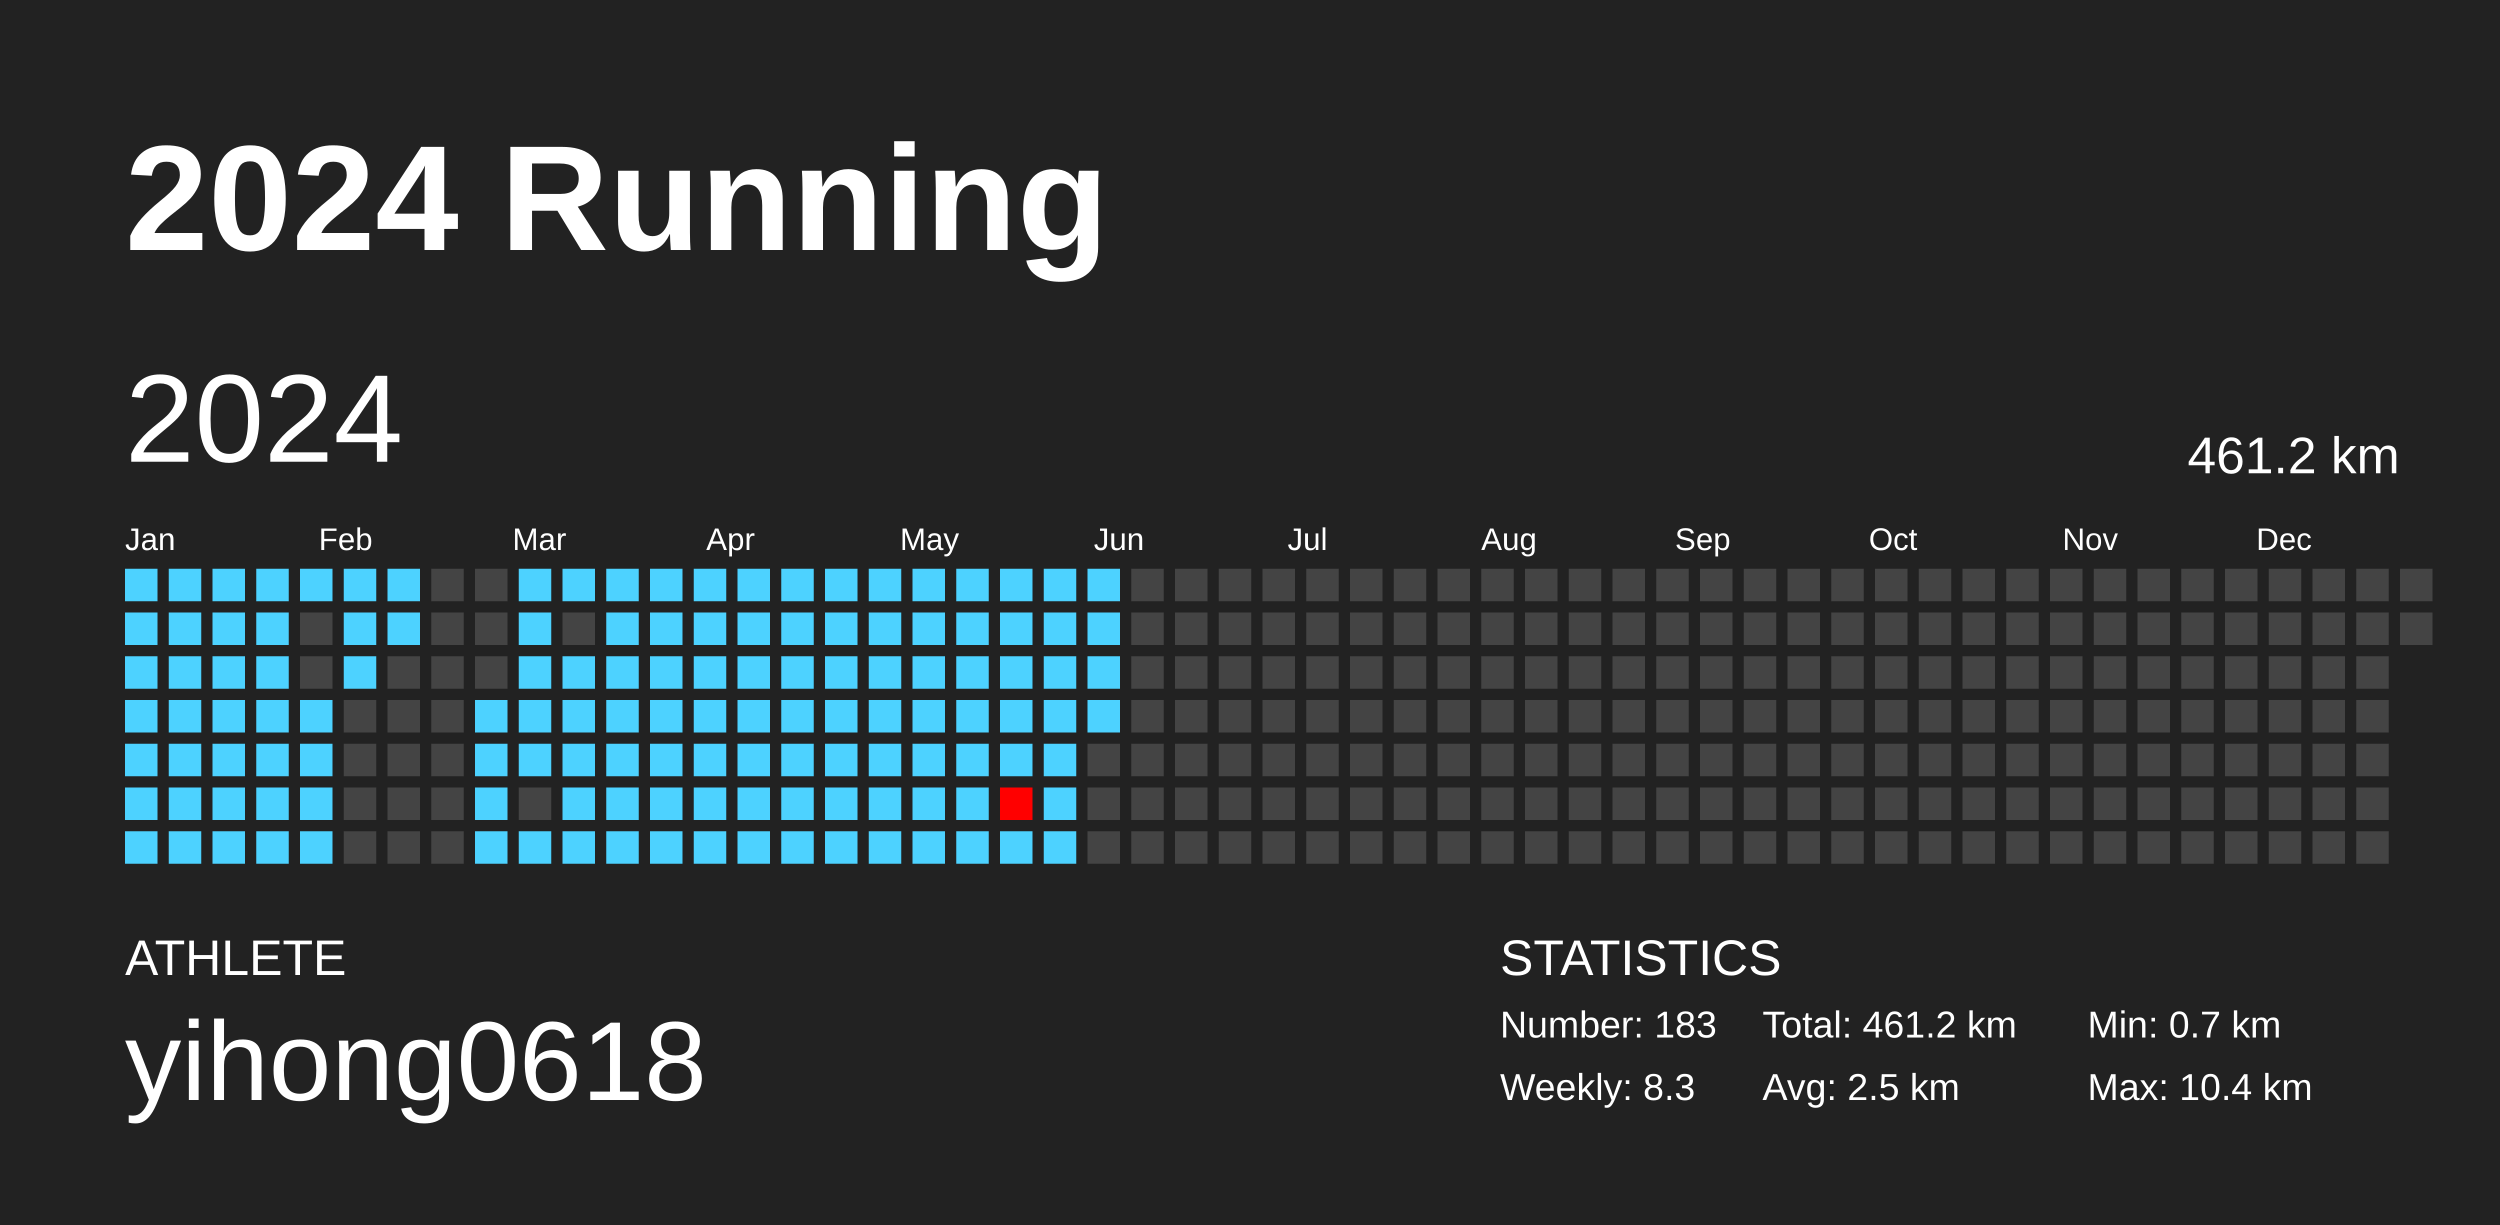
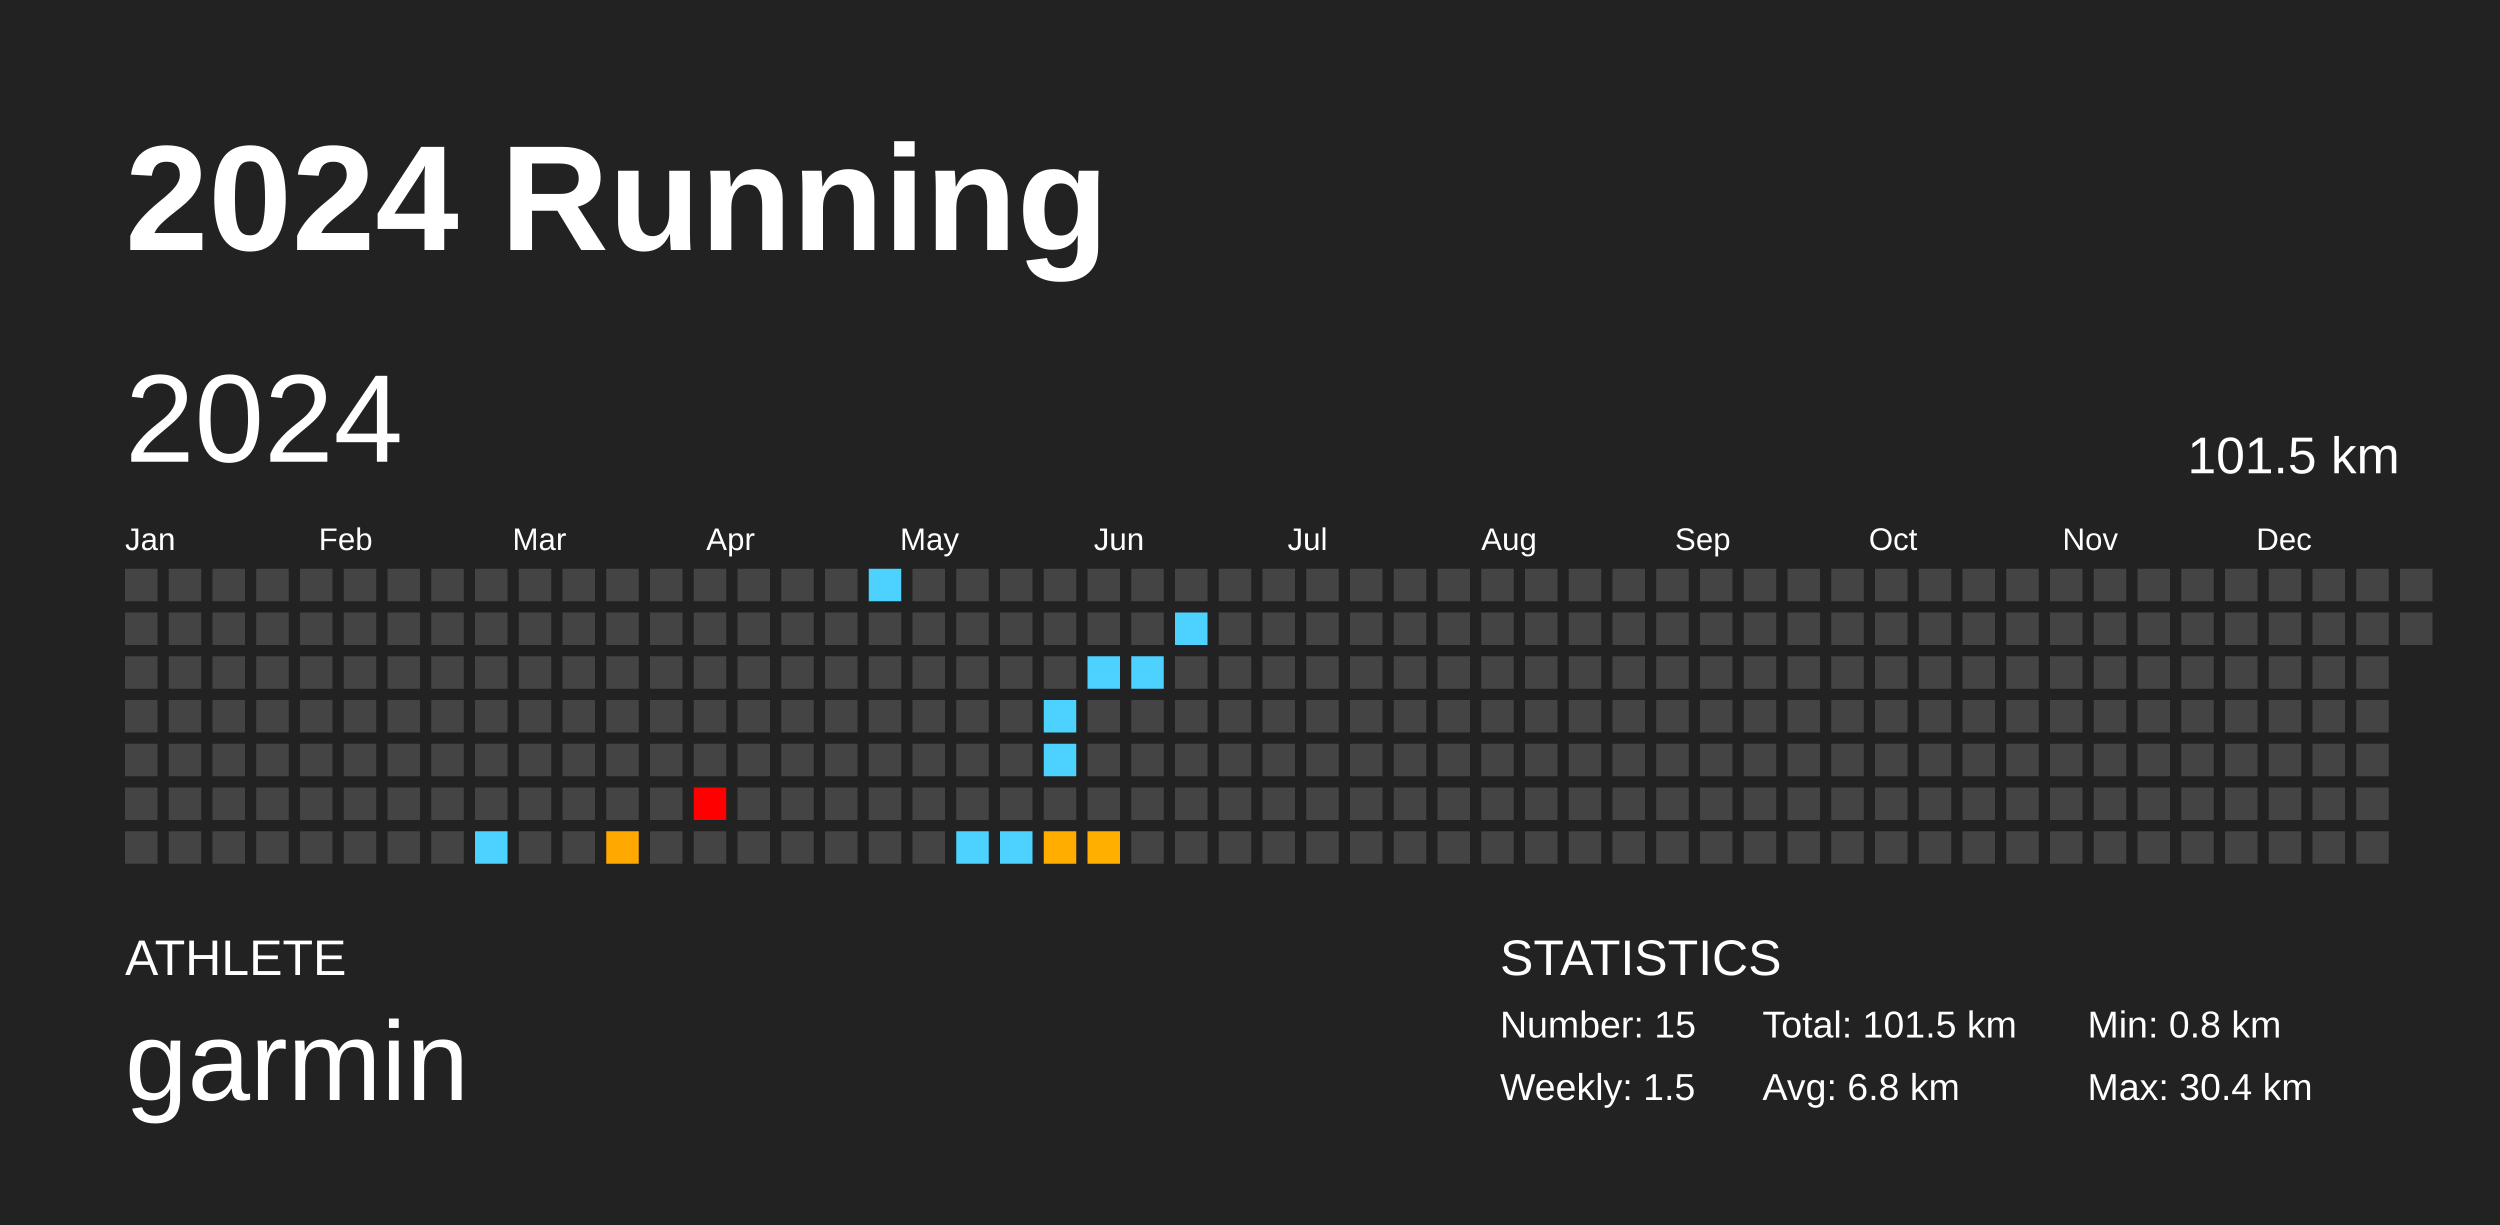
<svg xmlns="http://www.w3.org/2000/svg" baseProfile="full" height="98mm" version="1.1" viewBox="0,0,200,98" width="200mm">
  <defs />
  <rect fill="#222222" height="98" width="200" x="0" y="0" />
  <text fill="#FFFFFF" style="font-size:12px; font-family:Arial; font-weight:bold;" x="10" y="20">2024 Running</text>
  <text fill="#FFFFFF" style="font-size:4px; font-family:Arial" x="10" y="78">ATHLETE</text>
-   <text fill="#FFFFFF" style="font-size:9px; font-family:Arial" x="10" y="88">yihong0618</text>
+   <text fill="#FFFFFF" style="font-size:9px; font-family:Arial" x="10" y="88">garmin</text>
  <text fill="#FFFFFF" style="font-size:4px; font-family:Arial" x="120" y="78">STATISTICS</text>
-   <text fill="#FFFFFF" style="font-size:3px; font-family:Arial" x="120" y="83">Number: 183</text>
-   <text fill="#FFFFFF" style="font-size:3px; font-family:Arial" x="120" y="88">Weekly: 8.3</text>
-   <text fill="#FFFFFF" style="font-size:3px; font-family:Arial" x="141" y="83">Total: 461.2 km</text>
-   <text fill="#FFFFFF" style="font-size:3px; font-family:Arial" x="141" y="88">Avg: 2.5 km</text>
-   <text fill="#FFFFFF" style="font-size:3px; font-family:Arial" x="167" y="83">Min: 0.7 km</text>
-   <text fill="#FFFFFF" style="font-size:3px; font-family:Arial" x="167" y="88">Max: 10.4 km</text>
+   <text fill="#FFFFFF" style="font-size:3px; font-family:Arial" x="120" y="83">Number: 15</text>
+   <text fill="#FFFFFF" style="font-size:3px; font-family:Arial" x="120" y="88">Weekly: 1.5</text>
+   <text fill="#FFFFFF" style="font-size:3px; font-family:Arial" x="141" y="83">Total: 101.5 km</text>
+   <text fill="#FFFFFF" style="font-size:3px; font-family:Arial" x="141" y="88">Avg: 6.8 km</text>
+   <text fill="#FFFFFF" style="font-size:3px; font-family:Arial" x="167" y="83">Min: 0.8 km</text>
+   <text fill="#FFFFFF" style="font-size:3px; font-family:Arial" x="167" y="88">Max: 30.4 km</text>
  <text dominant-baseline="hanging" fill="#FFFFFF" style="font-size:10.0px; font-family:Arial;" x="10" y="30">2024</text>
-   <text dominant-baseline="hanging" fill="#FFFFFF" style="font-size:4.125px; font-family:Arial;" x="175" y="35">461.2 km</text>
+   <text dominant-baseline="hanging" fill="#FFFFFF" style="font-size:4.125px; font-family:Arial;" x="175" y="35">101.5 km</text>
  <text fill="#FFFFFF" style="font-size:2.5px; font-family:Arial" x="10.0" y="44">Jan</text>
  <text fill="#FFFFFF" style="font-size:2.5px; font-family:Arial" x="25.5" y="44">Feb</text>
  <text fill="#FFFFFF" style="font-size:2.5px; font-family:Arial" x="41.0" y="44">Mar</text>
  <text fill="#FFFFFF" style="font-size:2.5px; font-family:Arial" x="56.5" y="44">Apr</text>
  <text fill="#FFFFFF" style="font-size:2.5px; font-family:Arial" x="72.0" y="44">May</text>
  <text fill="#FFFFFF" style="font-size:2.5px; font-family:Arial" x="87.5" y="44">Jun</text>
  <text fill="#FFFFFF" style="font-size:2.5px; font-family:Arial" x="103.0" y="44">Jul</text>
  <text fill="#FFFFFF" style="font-size:2.5px; font-family:Arial" x="118.5" y="44">Aug</text>
  <text fill="#FFFFFF" style="font-size:2.5px; font-family:Arial" x="134.0" y="44">Sep</text>
  <text fill="#FFFFFF" style="font-size:2.5px; font-family:Arial" x="149.5" y="44">Oct</text>
  <text fill="#FFFFFF" style="font-size:2.5px; font-family:Arial" x="165.0" y="44">Nov</text>
  <text fill="#FFFFFF" style="font-size:2.5px; font-family:Arial" x="180.5" y="44">Dec</text>
-   <rect fill="#4dd2ff" height="2.6" width="2.6" x="10.0" y="45.5" />
-   <rect fill="#4dd2ff" height="2.6" width="2.6" x="10.0" y="49.0" />
-   <rect fill="#4dd2ff" height="2.6" width="2.6" x="10.0" y="52.5" />
-   <rect fill="#4dd2ff" height="2.6" width="2.6" x="10.0" y="56.0" />
-   <rect fill="#4dd2ff" height="2.6" width="2.6" x="10.0" y="59.5" />
-   <rect fill="#4dd2ff" height="2.6" width="2.6" x="10.0" y="63.0" />
-   <rect fill="#4dd2ff" height="2.6" width="2.6" x="10.0" y="66.5" />
-   <rect fill="#4dd2ff" height="2.6" width="2.6" x="13.5" y="45.5" />
-   <rect fill="#4dd2ff" height="2.6" width="2.6" x="13.5" y="49.0" />
-   <rect fill="#4dd2ff" height="2.6" width="2.6" x="13.5" y="52.5" />
-   <rect fill="#4dd2ff" height="2.6" width="2.6" x="13.5" y="56.0" />
-   <rect fill="#4dd2ff" height="2.6" width="2.6" x="13.5" y="59.5" />
-   <rect fill="#4dd2ff" height="2.6" width="2.6" x="13.5" y="63.0" />
-   <rect fill="#4dd2ff" height="2.6" width="2.6" x="13.5" y="66.5" />
-   <rect fill="#4dd2ff" height="2.6" width="2.6" x="17.0" y="45.5" />
-   <rect fill="#4dd2ff" height="2.6" width="2.6" x="17.0" y="49.0" />
-   <rect fill="#4dd2ff" height="2.6" width="2.6" x="17.0" y="52.5" />
-   <rect fill="#4dd2ff" height="2.6" width="2.6" x="17.0" y="56.0" />
-   <rect fill="#4dd2ff" height="2.6" width="2.6" x="17.0" y="59.5" />
-   <rect fill="#4dd2ff" height="2.6" width="2.6" x="17.0" y="63.0" />
-   <rect fill="#4dd2ff" height="2.6" width="2.6" x="17.0" y="66.5" />
-   <rect fill="#4dd2ff" height="2.6" width="2.6" x="20.5" y="45.5" />
-   <rect fill="#4dd2ff" height="2.6" width="2.6" x="20.5" y="49.0" />
-   <rect fill="#4dd2ff" height="2.6" width="2.6" x="20.5" y="52.5" />
-   <rect fill="#4dd2ff" height="2.6" width="2.6" x="20.5" y="56.0" />
-   <rect fill="#4dd2ff" height="2.6" width="2.6" x="20.5" y="59.5" />
-   <rect fill="#4dd2ff" height="2.6" width="2.6" x="20.5" y="63.0" />
-   <rect fill="#4dd2ff" height="2.6" width="2.6" x="20.5" y="66.5" />
-   <rect fill="#4dd2ff" height="2.6" width="2.6" x="24.0" y="45.5" />
+   <rect fill="#444444" height="2.6" width="2.6" x="10.0" y="45.5" />
+   <rect fill="#444444" height="2.6" width="2.6" x="10.0" y="49.0" />
+   <rect fill="#444444" height="2.6" width="2.6" x="10.0" y="52.5" />
+   <rect fill="#444444" height="2.6" width="2.6" x="10.0" y="56.0" />
+   <rect fill="#444444" height="2.6" width="2.6" x="10.0" y="59.5" />
+   <rect fill="#444444" height="2.6" width="2.6" x="10.0" y="63.0" />
+   <rect fill="#444444" height="2.6" width="2.6" x="10.0" y="66.5" />
+   <rect fill="#444444" height="2.6" width="2.6" x="13.5" y="45.5" />
+   <rect fill="#444444" height="2.6" width="2.6" x="13.5" y="49.0" />
+   <rect fill="#444444" height="2.6" width="2.6" x="13.5" y="52.5" />
+   <rect fill="#444444" height="2.6" width="2.6" x="13.5" y="56.0" />
+   <rect fill="#444444" height="2.6" width="2.6" x="13.5" y="59.5" />
+   <rect fill="#444444" height="2.6" width="2.6" x="13.5" y="63.0" />
+   <rect fill="#444444" height="2.6" width="2.6" x="13.5" y="66.5" />
+   <rect fill="#444444" height="2.6" width="2.6" x="17.0" y="45.5" />
+   <rect fill="#444444" height="2.6" width="2.6" x="17.0" y="49.0" />
+   <rect fill="#444444" height="2.6" width="2.6" x="17.0" y="52.5" />
+   <rect fill="#444444" height="2.6" width="2.6" x="17.0" y="56.0" />
+   <rect fill="#444444" height="2.6" width="2.6" x="17.0" y="59.5" />
+   <rect fill="#444444" height="2.6" width="2.6" x="17.0" y="63.0" />
+   <rect fill="#444444" height="2.6" width="2.6" x="17.0" y="66.5" />
+   <rect fill="#444444" height="2.6" width="2.6" x="20.5" y="45.5" />
+   <rect fill="#444444" height="2.6" width="2.6" x="20.5" y="49.0" />
+   <rect fill="#444444" height="2.6" width="2.6" x="20.5" y="52.5" />
+   <rect fill="#444444" height="2.6" width="2.6" x="20.5" y="56.0" />
+   <rect fill="#444444" height="2.6" width="2.6" x="20.5" y="59.5" />
+   <rect fill="#444444" height="2.6" width="2.6" x="20.5" y="63.0" />
+   <rect fill="#444444" height="2.6" width="2.6" x="20.5" y="66.5" />
+   <rect fill="#444444" height="2.6" width="2.6" x="24.0" y="45.5" />
  <rect fill="#444444" height="2.6" width="2.6" x="24.0" y="49.0" />
  <rect fill="#444444" height="2.6" width="2.6" x="24.0" y="52.5" />
-   <rect fill="#4dd2ff" height="2.6" width="2.6" x="24.0" y="56.0" />
-   <rect fill="#4dd2ff" height="2.6" width="2.6" x="24.0" y="59.5" />
-   <rect fill="#4dd2ff" height="2.6" width="2.6" x="24.0" y="63.0" />
-   <rect fill="#4dd2ff" height="2.6" width="2.6" x="24.0" y="66.5" />
-   <rect fill="#4dd2ff" height="2.6" width="2.6" x="27.5" y="45.5" />
-   <rect fill="#4dd2ff" height="2.6" width="2.6" x="27.5" y="49.0" />
-   <rect fill="#4dd2ff" height="2.6" width="2.6" x="27.5" y="52.5" />
+   <rect fill="#444444" height="2.6" width="2.6" x="24.0" y="56.0" />
+   <rect fill="#444444" height="2.6" width="2.6" x="24.0" y="59.5" />
+   <rect fill="#444444" height="2.6" width="2.6" x="24.0" y="63.0" />
+   <rect fill="#444444" height="2.6" width="2.6" x="24.0" y="66.5" />
+   <rect fill="#444444" height="2.6" width="2.6" x="27.5" y="45.5" />
+   <rect fill="#444444" height="2.6" width="2.6" x="27.5" y="49.0" />
+   <rect fill="#444444" height="2.6" width="2.6" x="27.5" y="52.5" />
  <rect fill="#444444" height="2.6" width="2.6" x="27.5" y="56.0" />
  <rect fill="#444444" height="2.6" width="2.6" x="27.5" y="59.5" />
  <rect fill="#444444" height="2.6" width="2.6" x="27.5" y="63.0" />
  <rect fill="#444444" height="2.6" width="2.6" x="27.5" y="66.5" />
-   <rect fill="#4dd2ff" height="2.6" width="2.6" x="31.0" y="45.5" />
-   <rect fill="#4dd2ff" height="2.6" width="2.6" x="31.0" y="49.0" />
+   <rect fill="#444444" height="2.6" width="2.6" x="31.0" y="45.5" />
+   <rect fill="#444444" height="2.6" width="2.6" x="31.0" y="49.0" />
  <rect fill="#444444" height="2.6" width="2.6" x="31.0" y="52.5" />
  <rect fill="#444444" height="2.6" width="2.6" x="31.0" y="56.0" />
  <rect fill="#444444" height="2.6" width="2.6" x="31.0" y="59.5" />
  <rect fill="#444444" height="2.6" width="2.6" x="31.0" y="63.0" />
  <rect fill="#444444" height="2.6" width="2.6" x="31.0" y="66.5" />
  <rect fill="#444444" height="2.6" width="2.6" x="34.5" y="45.5" />
  <rect fill="#444444" height="2.6" width="2.6" x="34.5" y="49.0" />
  <rect fill="#444444" height="2.6" width="2.6" x="34.5" y="52.5" />
  <rect fill="#444444" height="2.6" width="2.6" x="34.5" y="56.0" />
  <rect fill="#444444" height="2.6" width="2.6" x="34.5" y="59.5" />
  <rect fill="#444444" height="2.6" width="2.6" x="34.5" y="63.0" />
  <rect fill="#444444" height="2.6" width="2.6" x="34.5" y="66.5" />
  <rect fill="#444444" height="2.6" width="2.6" x="38.0" y="45.5" />
  <rect fill="#444444" height="2.6" width="2.6" x="38.0" y="49.0" />
  <rect fill="#444444" height="2.6" width="2.6" x="38.0" y="52.5" />
-   <rect fill="#4dd2ff" height="2.6" width="2.6" x="38.0" y="56.0" />
-   <rect fill="#4dd2ff" height="2.6" width="2.6" x="38.0" y="59.5" />
-   <rect fill="#4dd2ff" height="2.6" width="2.6" x="38.0" y="63.0" />
+   <rect fill="#444444" height="2.6" width="2.6" x="38.0" y="56.0" />
+   <rect fill="#444444" height="2.6" width="2.6" x="38.0" y="59.5" />
+   <rect fill="#444444" height="2.6" width="2.6" x="38.0" y="63.0" />
  <rect fill="#4dd2ff" height="2.6" width="2.6" x="38.0" y="66.5" />
-   <rect fill="#4dd2ff" height="2.6" width="2.6" x="41.5" y="45.5" />
-   <rect fill="#4dd2ff" height="2.6" width="2.6" x="41.5" y="49.0" />
-   <rect fill="#4dd2ff" height="2.6" width="2.6" x="41.5" y="52.5" />
-   <rect fill="#4dd2ff" height="2.6" width="2.6" x="41.5" y="56.0" />
-   <rect fill="#4dd2ff" height="2.6" width="2.6" x="41.5" y="59.5" />
+   <rect fill="#444444" height="2.6" width="2.6" x="41.5" y="45.5" />
+   <rect fill="#444444" height="2.6" width="2.6" x="41.5" y="49.0" />
+   <rect fill="#444444" height="2.6" width="2.6" x="41.5" y="52.5" />
+   <rect fill="#444444" height="2.6" width="2.6" x="41.5" y="56.0" />
+   <rect fill="#444444" height="2.6" width="2.6" x="41.5" y="59.5" />
  <rect fill="#444444" height="2.6" width="2.6" x="41.5" y="63.0" />
-   <rect fill="#4dd2ff" height="2.6" width="2.6" x="41.5" y="66.5" />
-   <rect fill="#4dd2ff" height="2.6" width="2.6" x="45.0" y="45.5" />
+   <rect fill="#444444" height="2.6" width="2.6" x="41.5" y="66.5" />
+   <rect fill="#444444" height="2.6" width="2.6" x="45.0" y="45.5" />
  <rect fill="#444444" height="2.6" width="2.6" x="45.0" y="49.0" />
-   <rect fill="#4dd2ff" height="2.6" width="2.6" x="45.0" y="52.5" />
-   <rect fill="#4dd2ff" height="2.6" width="2.6" x="45.0" y="56.0" />
-   <rect fill="#4dd2ff" height="2.6" width="2.6" x="45.0" y="59.5" />
-   <rect fill="#4dd2ff" height="2.6" width="2.6" x="45.0" y="63.0" />
-   <rect fill="#4dd2ff" height="2.6" width="2.6" x="45.0" y="66.5" />
-   <rect fill="#4dd2ff" height="2.6" width="2.6" x="48.5" y="45.5" />
-   <rect fill="#4dd2ff" height="2.6" width="2.6" x="48.5" y="49.0" />
-   <rect fill="#4dd2ff" height="2.6" width="2.6" x="48.5" y="52.5" />
-   <rect fill="#4dd2ff" height="2.6" width="2.6" x="48.5" y="56.0" />
-   <rect fill="#4dd2ff" height="2.6" width="2.6" x="48.5" y="59.5" />
-   <rect fill="#4dd2ff" height="2.6" width="2.6" x="48.5" y="63.0" />
-   <rect fill="#4dd2ff" height="2.6" width="2.6" x="48.5" y="66.5" />
-   <rect fill="#4dd2ff" height="2.6" width="2.6" x="52.0" y="45.5" />
-   <rect fill="#4dd2ff" height="2.6" width="2.6" x="52.0" y="49.0" />
-   <rect fill="#4dd2ff" height="2.6" width="2.6" x="52.0" y="52.5" />
-   <rect fill="#4dd2ff" height="2.6" width="2.6" x="52.0" y="56.0" />
-   <rect fill="#4dd2ff" height="2.6" width="2.6" x="52.0" y="59.5" />
-   <rect fill="#4dd2ff" height="2.6" width="2.6" x="52.0" y="63.0" />
-   <rect fill="#4dd2ff" height="2.6" width="2.6" x="52.0" y="66.5" />
-   <rect fill="#4dd2ff" height="2.6" width="2.6" x="55.5" y="45.5" />
-   <rect fill="#4dd2ff" height="2.6" width="2.6" x="55.5" y="49.0" />
-   <rect fill="#4dd2ff" height="2.6" width="2.6" x="55.5" y="52.5" />
-   <rect fill="#4dd2ff" height="2.6" width="2.6" x="55.5" y="56.0" />
-   <rect fill="#4dd2ff" height="2.6" width="2.6" x="55.5" y="59.5" />
-   <rect fill="#4dd2ff" height="2.6" width="2.6" x="55.5" y="63.0" />
-   <rect fill="#4dd2ff" height="2.6" width="2.6" x="55.5" y="66.5" />
-   <rect fill="#4dd2ff" height="2.6" width="2.6" x="59.0" y="45.5" />
-   <rect fill="#4dd2ff" height="2.6" width="2.6" x="59.0" y="49.0" />
-   <rect fill="#4dd2ff" height="2.6" width="2.6" x="59.0" y="52.5" />
-   <rect fill="#4dd2ff" height="2.6" width="2.6" x="59.0" y="56.0" />
-   <rect fill="#4dd2ff" height="2.6" width="2.6" x="59.0" y="59.5" />
-   <rect fill="#4dd2ff" height="2.6" width="2.6" x="59.0" y="63.0" />
-   <rect fill="#4dd2ff" height="2.6" width="2.6" x="59.0" y="66.5" />
-   <rect fill="#4dd2ff" height="2.6" width="2.6" x="62.5" y="45.5" />
-   <rect fill="#4dd2ff" height="2.6" width="2.6" x="62.5" y="49.0" />
-   <rect fill="#4dd2ff" height="2.6" width="2.6" x="62.5" y="52.5" />
-   <rect fill="#4dd2ff" height="2.6" width="2.6" x="62.5" y="56.0" />
-   <rect fill="#4dd2ff" height="2.6" width="2.6" x="62.5" y="59.5" />
-   <rect fill="#4dd2ff" height="2.6" width="2.6" x="62.5" y="63.0" />
-   <rect fill="#4dd2ff" height="2.6" width="2.6" x="62.5" y="66.5" />
-   <rect fill="#4dd2ff" height="2.6" width="2.6" x="66.0" y="45.5" />
-   <rect fill="#4dd2ff" height="2.6" width="2.6" x="66.0" y="49.0" />
-   <rect fill="#4dd2ff" height="2.6" width="2.6" x="66.0" y="52.5" />
-   <rect fill="#4dd2ff" height="2.6" width="2.6" x="66.0" y="56.0" />
-   <rect fill="#4dd2ff" height="2.6" width="2.6" x="66.0" y="59.5" />
-   <rect fill="#4dd2ff" height="2.6" width="2.6" x="66.0" y="63.0" />
-   <rect fill="#4dd2ff" height="2.6" width="2.6" x="66.0" y="66.5" />
+   <rect fill="#444444" height="2.6" width="2.6" x="45.0" y="52.5" />
+   <rect fill="#444444" height="2.6" width="2.6" x="45.0" y="56.0" />
+   <rect fill="#444444" height="2.6" width="2.6" x="45.0" y="59.5" />
+   <rect fill="#444444" height="2.6" width="2.6" x="45.0" y="63.0" />
+   <rect fill="#444444" height="2.6" width="2.6" x="45.0" y="66.5" />
+   <rect fill="#444444" height="2.6" width="2.6" x="48.5" y="45.5" />
+   <rect fill="#444444" height="2.6" width="2.6" x="48.5" y="49.0" />
+   <rect fill="#444444" height="2.6" width="2.6" x="48.5" y="52.5" />
+   <rect fill="#444444" height="2.6" width="2.6" x="48.5" y="56.0" />
+   <rect fill="#444444" height="2.6" width="2.6" x="48.5" y="59.5" />
+   <rect fill="#444444" height="2.6" width="2.6" x="48.5" y="63.0" />
+   <rect fill="#ffa900" height="2.6" width="2.6" x="48.5" y="66.5" />
+   <rect fill="#444444" height="2.6" width="2.6" x="52.0" y="45.5" />
+   <rect fill="#444444" height="2.6" width="2.6" x="52.0" y="49.0" />
+   <rect fill="#444444" height="2.6" width="2.6" x="52.0" y="52.5" />
+   <rect fill="#444444" height="2.6" width="2.6" x="52.0" y="56.0" />
+   <rect fill="#444444" height="2.6" width="2.6" x="52.0" y="59.5" />
+   <rect fill="#444444" height="2.6" width="2.6" x="52.0" y="63.0" />
+   <rect fill="#444444" height="2.6" width="2.6" x="52.0" y="66.5" />
+   <rect fill="#444444" height="2.6" width="2.6" x="55.5" y="45.5" />
+   <rect fill="#444444" height="2.6" width="2.6" x="55.5" y="49.0" />
+   <rect fill="#444444" height="2.6" width="2.6" x="55.5" y="52.5" />
+   <rect fill="#444444" height="2.6" width="2.6" x="55.5" y="56.0" />
+   <rect fill="#444444" height="2.6" width="2.6" x="55.5" y="59.5" />
+   <rect fill="red" height="2.6" width="2.6" x="55.5" y="63.0" />
+   <rect fill="#444444" height="2.6" width="2.6" x="55.5" y="66.5" />
+   <rect fill="#444444" height="2.6" width="2.6" x="59.0" y="45.5" />
+   <rect fill="#444444" height="2.6" width="2.6" x="59.0" y="49.0" />
+   <rect fill="#444444" height="2.6" width="2.6" x="59.0" y="52.5" />
+   <rect fill="#444444" height="2.6" width="2.6" x="59.0" y="56.0" />
+   <rect fill="#444444" height="2.6" width="2.6" x="59.0" y="59.5" />
+   <rect fill="#444444" height="2.6" width="2.6" x="59.0" y="63.0" />
+   <rect fill="#444444" height="2.6" width="2.6" x="59.0" y="66.5" />
+   <rect fill="#444444" height="2.6" width="2.6" x="62.5" y="45.5" />
+   <rect fill="#444444" height="2.6" width="2.6" x="62.5" y="49.0" />
+   <rect fill="#444444" height="2.6" width="2.6" x="62.5" y="52.5" />
+   <rect fill="#444444" height="2.6" width="2.6" x="62.5" y="56.0" />
+   <rect fill="#444444" height="2.6" width="2.6" x="62.5" y="59.5" />
+   <rect fill="#444444" height="2.6" width="2.6" x="62.5" y="63.0" />
+   <rect fill="#444444" height="2.6" width="2.6" x="62.5" y="66.5" />
+   <rect fill="#444444" height="2.6" width="2.6" x="66.0" y="45.5" />
+   <rect fill="#444444" height="2.6" width="2.6" x="66.0" y="49.0" />
+   <rect fill="#444444" height="2.6" width="2.6" x="66.0" y="52.5" />
+   <rect fill="#444444" height="2.6" width="2.6" x="66.0" y="56.0" />
+   <rect fill="#444444" height="2.6" width="2.6" x="66.0" y="59.5" />
+   <rect fill="#444444" height="2.6" width="2.6" x="66.0" y="63.0" />
+   <rect fill="#444444" height="2.6" width="2.6" x="66.0" y="66.5" />
  <rect fill="#4dd2ff" height="2.6" width="2.6" x="69.5" y="45.5" />
-   <rect fill="#4dd2ff" height="2.6" width="2.6" x="69.5" y="49.0" />
-   <rect fill="#4dd2ff" height="2.6" width="2.6" x="69.5" y="52.5" />
-   <rect fill="#4dd2ff" height="2.6" width="2.6" x="69.5" y="56.0" />
-   <rect fill="#4dd2ff" height="2.6" width="2.6" x="69.5" y="59.5" />
-   <rect fill="#4dd2ff" height="2.6" width="2.6" x="69.5" y="63.0" />
-   <rect fill="#4dd2ff" height="2.6" width="2.6" x="69.5" y="66.5" />
-   <rect fill="#4dd2ff" height="2.6" width="2.6" x="73.0" y="45.5" />
-   <rect fill="#4dd2ff" height="2.6" width="2.6" x="73.0" y="49.0" />
-   <rect fill="#4dd2ff" height="2.6" width="2.6" x="73.0" y="52.5" />
-   <rect fill="#4dd2ff" height="2.6" width="2.6" x="73.0" y="56.0" />
-   <rect fill="#4dd2ff" height="2.6" width="2.6" x="73.0" y="59.5" />
-   <rect fill="#4dd2ff" height="2.6" width="2.6" x="73.0" y="63.0" />
-   <rect fill="#4dd2ff" height="2.6" width="2.6" x="73.0" y="66.5" />
-   <rect fill="#4dd2ff" height="2.6" width="2.6" x="76.5" y="45.5" />
-   <rect fill="#4dd2ff" height="2.6" width="2.6" x="76.5" y="49.0" />
-   <rect fill="#4dd2ff" height="2.6" width="2.6" x="76.5" y="52.5" />
-   <rect fill="#4dd2ff" height="2.6" width="2.6" x="76.5" y="56.0" />
-   <rect fill="#4dd2ff" height="2.6" width="2.6" x="76.5" y="59.5" />
-   <rect fill="#4dd2ff" height="2.6" width="2.6" x="76.5" y="63.0" />
+   <rect fill="#444444" height="2.6" width="2.6" x="69.5" y="49.0" />
+   <rect fill="#444444" height="2.6" width="2.6" x="69.5" y="52.5" />
+   <rect fill="#444444" height="2.6" width="2.6" x="69.5" y="56.0" />
+   <rect fill="#444444" height="2.6" width="2.6" x="69.5" y="59.5" />
+   <rect fill="#444444" height="2.6" width="2.6" x="69.5" y="63.0" />
+   <rect fill="#444444" height="2.6" width="2.6" x="69.5" y="66.5" />
+   <rect fill="#444444" height="2.6" width="2.6" x="73.0" y="45.5" />
+   <rect fill="#444444" height="2.6" width="2.6" x="73.0" y="49.0" />
+   <rect fill="#444444" height="2.6" width="2.6" x="73.0" y="52.5" />
+   <rect fill="#444444" height="2.6" width="2.6" x="73.0" y="56.0" />
+   <rect fill="#444444" height="2.6" width="2.6" x="73.0" y="59.5" />
+   <rect fill="#444444" height="2.6" width="2.6" x="73.0" y="63.0" />
+   <rect fill="#444444" height="2.6" width="2.6" x="73.0" y="66.5" />
+   <rect fill="#444444" height="2.6" width="2.6" x="76.5" y="45.5" />
+   <rect fill="#444444" height="2.6" width="2.6" x="76.5" y="49.0" />
+   <rect fill="#444444" height="2.6" width="2.6" x="76.5" y="52.5" />
+   <rect fill="#444444" height="2.6" width="2.6" x="76.5" y="56.0" />
+   <rect fill="#444444" height="2.6" width="2.6" x="76.5" y="59.5" />
+   <rect fill="#444444" height="2.6" width="2.6" x="76.5" y="63.0" />
  <rect fill="#4dd2ff" height="2.6" width="2.6" x="76.5" y="66.5" />
-   <rect fill="#4dd2ff" height="2.6" width="2.6" x="80.0" y="45.5" />
-   <rect fill="#4dd2ff" height="2.6" width="2.6" x="80.0" y="49.0" />
-   <rect fill="#4dd2ff" height="2.6" width="2.6" x="80.0" y="52.5" />
-   <rect fill="#4dd2ff" height="2.6" width="2.6" x="80.0" y="56.0" />
-   <rect fill="#4dd2ff" height="2.6" width="2.6" x="80.0" y="59.5" />
-   <rect fill="#ff0000" height="2.6" width="2.6" x="80.0" y="63.0" />
+   <rect fill="#444444" height="2.6" width="2.6" x="80.0" y="45.5" />
+   <rect fill="#444444" height="2.6" width="2.6" x="80.0" y="49.0" />
+   <rect fill="#444444" height="2.6" width="2.6" x="80.0" y="52.5" />
+   <rect fill="#444444" height="2.6" width="2.6" x="80.0" y="56.0" />
+   <rect fill="#444444" height="2.6" width="2.6" x="80.0" y="59.5" />
+   <rect fill="#444444" height="2.6" width="2.6" x="80.0" y="63.0" />
  <rect fill="#4dd2ff" height="2.6" width="2.6" x="80.0" y="66.5" />
-   <rect fill="#4dd2ff" height="2.6" width="2.6" x="83.5" y="45.5" />
-   <rect fill="#4dd2ff" height="2.6" width="2.6" x="83.5" y="49.0" />
-   <rect fill="#4dd2ff" height="2.6" width="2.6" x="83.5" y="52.5" />
+   <rect fill="#444444" height="2.6" width="2.6" x="83.5" y="45.5" />
+   <rect fill="#444444" height="2.6" width="2.6" x="83.5" y="49.0" />
+   <rect fill="#444444" height="2.6" width="2.6" x="83.5" y="52.5" />
  <rect fill="#4dd2ff" height="2.6" width="2.6" x="83.5" y="56.0" />
  <rect fill="#4dd2ff" height="2.6" width="2.6" x="83.5" y="59.5" />
-   <rect fill="#4dd2ff" height="2.6" width="2.6" x="83.5" y="63.0" />
-   <rect fill="#4dd2ff" height="2.6" width="2.6" x="83.5" y="66.5" />
-   <rect fill="#4dd2ff" height="2.6" width="2.6" x="87.0" y="45.5" />
-   <rect fill="#4dd2ff" height="2.6" width="2.6" x="87.0" y="49.0" />
+   <rect fill="#444444" height="2.6" width="2.6" x="83.5" y="63.0" />
+   <rect fill="#ffae00" height="2.6" width="2.6" x="83.5" y="66.5" />
+   <rect fill="#444444" height="2.6" width="2.6" x="87.0" y="45.5" />
+   <rect fill="#444444" height="2.6" width="2.6" x="87.0" y="49.0" />
  <rect fill="#4dd2ff" height="2.6" width="2.6" x="87.0" y="52.5" />
-   <rect fill="#4dd2ff" height="2.6" width="2.6" x="87.0" y="56.0" />
+   <rect fill="#444444" height="2.6" width="2.6" x="87.0" y="56.0" />
  <rect fill="#444444" height="2.6" width="2.6" x="87.0" y="59.5" />
  <rect fill="#444444" height="2.6" width="2.6" x="87.0" y="63.0" />
-   <rect fill="#444444" height="2.6" width="2.6" x="87.0" y="66.5" />
+   <rect fill="#ffaf00" height="2.6" width="2.6" x="87.0" y="66.5" />
  <rect fill="#444444" height="2.6" width="2.6" x="90.5" y="45.5" />
  <rect fill="#444444" height="2.6" width="2.6" x="90.5" y="49.0" />
-   <rect fill="#444444" height="2.6" width="2.6" x="90.5" y="52.5" />
+   <rect fill="#4dd2ff" height="2.6" width="2.6" x="90.5" y="52.5" />
  <rect fill="#444444" height="2.6" width="2.6" x="90.5" y="56.0" />
  <rect fill="#444444" height="2.6" width="2.6" x="90.5" y="59.5" />
  <rect fill="#444444" height="2.6" width="2.6" x="90.5" y="63.0" />
  <rect fill="#444444" height="2.6" width="2.6" x="90.5" y="66.5" />
  <rect fill="#444444" height="2.6" width="2.6" x="94.0" y="45.5" />
-   <rect fill="#444444" height="2.6" width="2.6" x="94.0" y="49.0" />
+   <rect fill="#4dd2ff" height="2.6" width="2.6" x="94.0" y="49.0" />
  <rect fill="#444444" height="2.6" width="2.6" x="94.0" y="52.5" />
  <rect fill="#444444" height="2.6" width="2.6" x="94.0" y="56.0" />
  <rect fill="#444444" height="2.6" width="2.6" x="94.0" y="59.5" />
  <rect fill="#444444" height="2.6" width="2.6" x="94.0" y="63.0" />
  <rect fill="#444444" height="2.6" width="2.6" x="94.0" y="66.5" />
  <rect fill="#444444" height="2.6" width="2.6" x="97.5" y="45.5" />
  <rect fill="#444444" height="2.6" width="2.6" x="97.5" y="49.0" />
  <rect fill="#444444" height="2.6" width="2.6" x="97.5" y="52.5" />
  <rect fill="#444444" height="2.6" width="2.6" x="97.5" y="56.0" />
  <rect fill="#444444" height="2.6" width="2.6" x="97.5" y="59.5" />
  <rect fill="#444444" height="2.6" width="2.6" x="97.5" y="63.0" />
  <rect fill="#444444" height="2.6" width="2.6" x="97.5" y="66.5" />
  <rect fill="#444444" height="2.6" width="2.6" x="101.0" y="45.5" />
  <rect fill="#444444" height="2.6" width="2.6" x="101.0" y="49.0" />
  <rect fill="#444444" height="2.6" width="2.6" x="101.0" y="52.5" />
  <rect fill="#444444" height="2.6" width="2.6" x="101.0" y="56.0" />
  <rect fill="#444444" height="2.6" width="2.6" x="101.0" y="59.5" />
  <rect fill="#444444" height="2.6" width="2.6" x="101.0" y="63.0" />
  <rect fill="#444444" height="2.6" width="2.6" x="101.0" y="66.5" />
  <rect fill="#444444" height="2.6" width="2.6" x="104.5" y="45.5" />
  <rect fill="#444444" height="2.6" width="2.6" x="104.5" y="49.0" />
  <rect fill="#444444" height="2.6" width="2.6" x="104.5" y="52.5" />
  <rect fill="#444444" height="2.6" width="2.6" x="104.5" y="56.0" />
  <rect fill="#444444" height="2.6" width="2.6" x="104.5" y="59.5" />
  <rect fill="#444444" height="2.6" width="2.6" x="104.5" y="63.0" />
  <rect fill="#444444" height="2.6" width="2.6" x="104.5" y="66.5" />
  <rect fill="#444444" height="2.6" width="2.6" x="108.0" y="45.5" />
  <rect fill="#444444" height="2.6" width="2.6" x="108.0" y="49.0" />
  <rect fill="#444444" height="2.6" width="2.6" x="108.0" y="52.5" />
  <rect fill="#444444" height="2.6" width="2.6" x="108.0" y="56.0" />
  <rect fill="#444444" height="2.6" width="2.6" x="108.0" y="59.5" />
  <rect fill="#444444" height="2.6" width="2.6" x="108.0" y="63.0" />
  <rect fill="#444444" height="2.6" width="2.6" x="108.0" y="66.5" />
  <rect fill="#444444" height="2.6" width="2.6" x="111.5" y="45.5" />
  <rect fill="#444444" height="2.6" width="2.6" x="111.5" y="49.0" />
  <rect fill="#444444" height="2.6" width="2.6" x="111.5" y="52.5" />
  <rect fill="#444444" height="2.6" width="2.6" x="111.5" y="56.0" />
  <rect fill="#444444" height="2.6" width="2.6" x="111.5" y="59.5" />
  <rect fill="#444444" height="2.6" width="2.6" x="111.5" y="63.0" />
  <rect fill="#444444" height="2.6" width="2.6" x="111.5" y="66.5" />
  <rect fill="#444444" height="2.6" width="2.6" x="115.0" y="45.5" />
  <rect fill="#444444" height="2.6" width="2.6" x="115.0" y="49.0" />
  <rect fill="#444444" height="2.6" width="2.6" x="115.0" y="52.5" />
  <rect fill="#444444" height="2.6" width="2.6" x="115.0" y="56.0" />
  <rect fill="#444444" height="2.6" width="2.6" x="115.0" y="59.5" />
  <rect fill="#444444" height="2.6" width="2.6" x="115.0" y="63.0" />
  <rect fill="#444444" height="2.6" width="2.6" x="115.0" y="66.5" />
  <rect fill="#444444" height="2.6" width="2.6" x="118.5" y="45.5" />
  <rect fill="#444444" height="2.6" width="2.6" x="118.5" y="49.0" />
  <rect fill="#444444" height="2.6" width="2.6" x="118.5" y="52.5" />
  <rect fill="#444444" height="2.6" width="2.6" x="118.5" y="56.0" />
  <rect fill="#444444" height="2.6" width="2.6" x="118.5" y="59.5" />
  <rect fill="#444444" height="2.6" width="2.6" x="118.5" y="63.0" />
  <rect fill="#444444" height="2.6" width="2.6" x="118.5" y="66.5" />
  <rect fill="#444444" height="2.6" width="2.6" x="122.0" y="45.5" />
  <rect fill="#444444" height="2.6" width="2.6" x="122.0" y="49.0" />
  <rect fill="#444444" height="2.6" width="2.6" x="122.0" y="52.5" />
  <rect fill="#444444" height="2.6" width="2.6" x="122.0" y="56.0" />
  <rect fill="#444444" height="2.6" width="2.6" x="122.0" y="59.5" />
  <rect fill="#444444" height="2.6" width="2.6" x="122.0" y="63.0" />
  <rect fill="#444444" height="2.6" width="2.6" x="122.0" y="66.5" />
  <rect fill="#444444" height="2.6" width="2.6" x="125.5" y="45.5" />
  <rect fill="#444444" height="2.6" width="2.6" x="125.5" y="49.0" />
  <rect fill="#444444" height="2.6" width="2.6" x="125.5" y="52.5" />
  <rect fill="#444444" height="2.6" width="2.6" x="125.5" y="56.0" />
  <rect fill="#444444" height="2.6" width="2.6" x="125.5" y="59.5" />
  <rect fill="#444444" height="2.6" width="2.6" x="125.5" y="63.0" />
  <rect fill="#444444" height="2.6" width="2.6" x="125.5" y="66.5" />
  <rect fill="#444444" height="2.6" width="2.6" x="129.0" y="45.5" />
  <rect fill="#444444" height="2.6" width="2.6" x="129.0" y="49.0" />
  <rect fill="#444444" height="2.6" width="2.6" x="129.0" y="52.5" />
  <rect fill="#444444" height="2.6" width="2.6" x="129.0" y="56.0" />
  <rect fill="#444444" height="2.6" width="2.6" x="129.0" y="59.5" />
  <rect fill="#444444" height="2.6" width="2.6" x="129.0" y="63.0" />
  <rect fill="#444444" height="2.6" width="2.6" x="129.0" y="66.5" />
  <rect fill="#444444" height="2.6" width="2.6" x="132.5" y="45.5" />
  <rect fill="#444444" height="2.6" width="2.6" x="132.5" y="49.0" />
  <rect fill="#444444" height="2.6" width="2.6" x="132.5" y="52.5" />
  <rect fill="#444444" height="2.6" width="2.6" x="132.5" y="56.0" />
  <rect fill="#444444" height="2.6" width="2.6" x="132.5" y="59.5" />
  <rect fill="#444444" height="2.6" width="2.6" x="132.5" y="63.0" />
  <rect fill="#444444" height="2.6" width="2.6" x="132.5" y="66.5" />
  <rect fill="#444444" height="2.6" width="2.6" x="136.0" y="45.5" />
  <rect fill="#444444" height="2.6" width="2.6" x="136.0" y="49.0" />
  <rect fill="#444444" height="2.6" width="2.6" x="136.0" y="52.5" />
  <rect fill="#444444" height="2.6" width="2.6" x="136.0" y="56.0" />
  <rect fill="#444444" height="2.6" width="2.6" x="136.0" y="59.5" />
  <rect fill="#444444" height="2.6" width="2.6" x="136.0" y="63.0" />
  <rect fill="#444444" height="2.6" width="2.6" x="136.0" y="66.5" />
  <rect fill="#444444" height="2.6" width="2.6" x="139.5" y="45.5" />
  <rect fill="#444444" height="2.6" width="2.6" x="139.5" y="49.0" />
  <rect fill="#444444" height="2.6" width="2.6" x="139.5" y="52.5" />
  <rect fill="#444444" height="2.6" width="2.6" x="139.5" y="56.0" />
  <rect fill="#444444" height="2.6" width="2.6" x="139.5" y="59.5" />
  <rect fill="#444444" height="2.6" width="2.6" x="139.5" y="63.0" />
  <rect fill="#444444" height="2.6" width="2.6" x="139.5" y="66.5" />
  <rect fill="#444444" height="2.6" width="2.6" x="143.0" y="45.5" />
  <rect fill="#444444" height="2.6" width="2.6" x="143.0" y="49.0" />
  <rect fill="#444444" height="2.6" width="2.6" x="143.0" y="52.5" />
  <rect fill="#444444" height="2.6" width="2.6" x="143.0" y="56.0" />
  <rect fill="#444444" height="2.6" width="2.6" x="143.0" y="59.5" />
  <rect fill="#444444" height="2.6" width="2.6" x="143.0" y="63.0" />
  <rect fill="#444444" height="2.6" width="2.6" x="143.0" y="66.5" />
  <rect fill="#444444" height="2.6" width="2.6" x="146.5" y="45.5" />
  <rect fill="#444444" height="2.6" width="2.6" x="146.5" y="49.0" />
  <rect fill="#444444" height="2.6" width="2.6" x="146.5" y="52.5" />
  <rect fill="#444444" height="2.6" width="2.6" x="146.5" y="56.0" />
  <rect fill="#444444" height="2.6" width="2.6" x="146.5" y="59.5" />
  <rect fill="#444444" height="2.6" width="2.6" x="146.5" y="63.0" />
  <rect fill="#444444" height="2.6" width="2.6" x="146.5" y="66.5" />
  <rect fill="#444444" height="2.6" width="2.6" x="150.0" y="45.5" />
  <rect fill="#444444" height="2.6" width="2.6" x="150.0" y="49.0" />
  <rect fill="#444444" height="2.6" width="2.6" x="150.0" y="52.5" />
  <rect fill="#444444" height="2.6" width="2.6" x="150.0" y="56.0" />
  <rect fill="#444444" height="2.6" width="2.6" x="150.0" y="59.5" />
  <rect fill="#444444" height="2.6" width="2.6" x="150.0" y="63.0" />
  <rect fill="#444444" height="2.6" width="2.6" x="150.0" y="66.5" />
  <rect fill="#444444" height="2.6" width="2.6" x="153.5" y="45.5" />
  <rect fill="#444444" height="2.6" width="2.6" x="153.5" y="49.0" />
  <rect fill="#444444" height="2.6" width="2.6" x="153.5" y="52.5" />
  <rect fill="#444444" height="2.6" width="2.6" x="153.5" y="56.0" />
  <rect fill="#444444" height="2.6" width="2.6" x="153.5" y="59.5" />
  <rect fill="#444444" height="2.6" width="2.6" x="153.5" y="63.0" />
  <rect fill="#444444" height="2.6" width="2.6" x="153.5" y="66.5" />
  <rect fill="#444444" height="2.6" width="2.6" x="157.0" y="45.5" />
  <rect fill="#444444" height="2.6" width="2.6" x="157.0" y="49.0" />
  <rect fill="#444444" height="2.6" width="2.6" x="157.0" y="52.5" />
  <rect fill="#444444" height="2.6" width="2.6" x="157.0" y="56.0" />
  <rect fill="#444444" height="2.6" width="2.6" x="157.0" y="59.5" />
  <rect fill="#444444" height="2.6" width="2.6" x="157.0" y="63.0" />
  <rect fill="#444444" height="2.6" width="2.6" x="157.0" y="66.5" />
  <rect fill="#444444" height="2.6" width="2.6" x="160.5" y="45.5" />
  <rect fill="#444444" height="2.6" width="2.6" x="160.5" y="49.0" />
  <rect fill="#444444" height="2.6" width="2.6" x="160.5" y="52.5" />
  <rect fill="#444444" height="2.6" width="2.6" x="160.5" y="56.0" />
  <rect fill="#444444" height="2.6" width="2.6" x="160.5" y="59.5" />
  <rect fill="#444444" height="2.6" width="2.6" x="160.5" y="63.0" />
  <rect fill="#444444" height="2.6" width="2.6" x="160.5" y="66.5" />
  <rect fill="#444444" height="2.6" width="2.6" x="164.0" y="45.5" />
  <rect fill="#444444" height="2.6" width="2.6" x="164.0" y="49.0" />
  <rect fill="#444444" height="2.6" width="2.6" x="164.0" y="52.5" />
  <rect fill="#444444" height="2.6" width="2.6" x="164.0" y="56.0" />
  <rect fill="#444444" height="2.6" width="2.6" x="164.0" y="59.5" />
  <rect fill="#444444" height="2.6" width="2.6" x="164.0" y="63.0" />
  <rect fill="#444444" height="2.6" width="2.6" x="164.0" y="66.5" />
  <rect fill="#444444" height="2.6" width="2.6" x="167.5" y="45.5" />
  <rect fill="#444444" height="2.6" width="2.6" x="167.5" y="49.0" />
  <rect fill="#444444" height="2.6" width="2.6" x="167.5" y="52.5" />
  <rect fill="#444444" height="2.6" width="2.6" x="167.5" y="56.0" />
  <rect fill="#444444" height="2.6" width="2.6" x="167.5" y="59.5" />
  <rect fill="#444444" height="2.6" width="2.6" x="167.5" y="63.0" />
  <rect fill="#444444" height="2.6" width="2.6" x="167.5" y="66.5" />
  <rect fill="#444444" height="2.6" width="2.6" x="171.0" y="45.5" />
  <rect fill="#444444" height="2.6" width="2.6" x="171.0" y="49.0" />
  <rect fill="#444444" height="2.6" width="2.6" x="171.0" y="52.5" />
  <rect fill="#444444" height="2.6" width="2.6" x="171.0" y="56.0" />
  <rect fill="#444444" height="2.6" width="2.6" x="171.0" y="59.5" />
  <rect fill="#444444" height="2.6" width="2.6" x="171.0" y="63.0" />
  <rect fill="#444444" height="2.6" width="2.6" x="171.0" y="66.5" />
  <rect fill="#444444" height="2.6" width="2.6" x="174.5" y="45.5" />
  <rect fill="#444444" height="2.6" width="2.6" x="174.5" y="49.0" />
  <rect fill="#444444" height="2.6" width="2.6" x="174.5" y="52.5" />
  <rect fill="#444444" height="2.6" width="2.6" x="174.5" y="56.0" />
  <rect fill="#444444" height="2.6" width="2.6" x="174.5" y="59.5" />
  <rect fill="#444444" height="2.6" width="2.6" x="174.5" y="63.0" />
  <rect fill="#444444" height="2.6" width="2.6" x="174.5" y="66.5" />
  <rect fill="#444444" height="2.6" width="2.6" x="178.0" y="45.5" />
  <rect fill="#444444" height="2.6" width="2.6" x="178.0" y="49.0" />
  <rect fill="#444444" height="2.6" width="2.6" x="178.0" y="52.5" />
  <rect fill="#444444" height="2.6" width="2.6" x="178.0" y="56.0" />
  <rect fill="#444444" height="2.6" width="2.6" x="178.0" y="59.5" />
  <rect fill="#444444" height="2.6" width="2.6" x="178.0" y="63.0" />
  <rect fill="#444444" height="2.6" width="2.6" x="178.0" y="66.5" />
  <rect fill="#444444" height="2.6" width="2.6" x="181.5" y="45.5" />
  <rect fill="#444444" height="2.6" width="2.6" x="181.5" y="49.0" />
  <rect fill="#444444" height="2.6" width="2.6" x="181.5" y="52.5" />
  <rect fill="#444444" height="2.6" width="2.6" x="181.5" y="56.0" />
  <rect fill="#444444" height="2.6" width="2.6" x="181.5" y="59.5" />
  <rect fill="#444444" height="2.6" width="2.6" x="181.5" y="63.0" />
  <rect fill="#444444" height="2.6" width="2.6" x="181.5" y="66.5" />
  <rect fill="#444444" height="2.6" width="2.6" x="185.0" y="45.5" />
  <rect fill="#444444" height="2.6" width="2.6" x="185.0" y="49.0" />
  <rect fill="#444444" height="2.6" width="2.6" x="185.0" y="52.5" />
  <rect fill="#444444" height="2.6" width="2.6" x="185.0" y="56.0" />
  <rect fill="#444444" height="2.6" width="2.6" x="185.0" y="59.5" />
  <rect fill="#444444" height="2.6" width="2.6" x="185.0" y="63.0" />
  <rect fill="#444444" height="2.6" width="2.6" x="185.0" y="66.5" />
  <rect fill="#444444" height="2.6" width="2.6" x="188.5" y="45.5" />
  <rect fill="#444444" height="2.6" width="2.6" x="188.5" y="49.0" />
  <rect fill="#444444" height="2.6" width="2.6" x="188.5" y="52.5" />
  <rect fill="#444444" height="2.6" width="2.6" x="188.5" y="56.0" />
  <rect fill="#444444" height="2.6" width="2.6" x="188.5" y="59.5" />
  <rect fill="#444444" height="2.6" width="2.6" x="188.5" y="63.0" />
  <rect fill="#444444" height="2.6" width="2.6" x="188.5" y="66.5" />
  <rect fill="#444444" height="2.6" width="2.6" x="192.0" y="45.5" />
  <rect fill="#444444" height="2.6" width="2.6" x="192.0" y="49.0" />
</svg>
